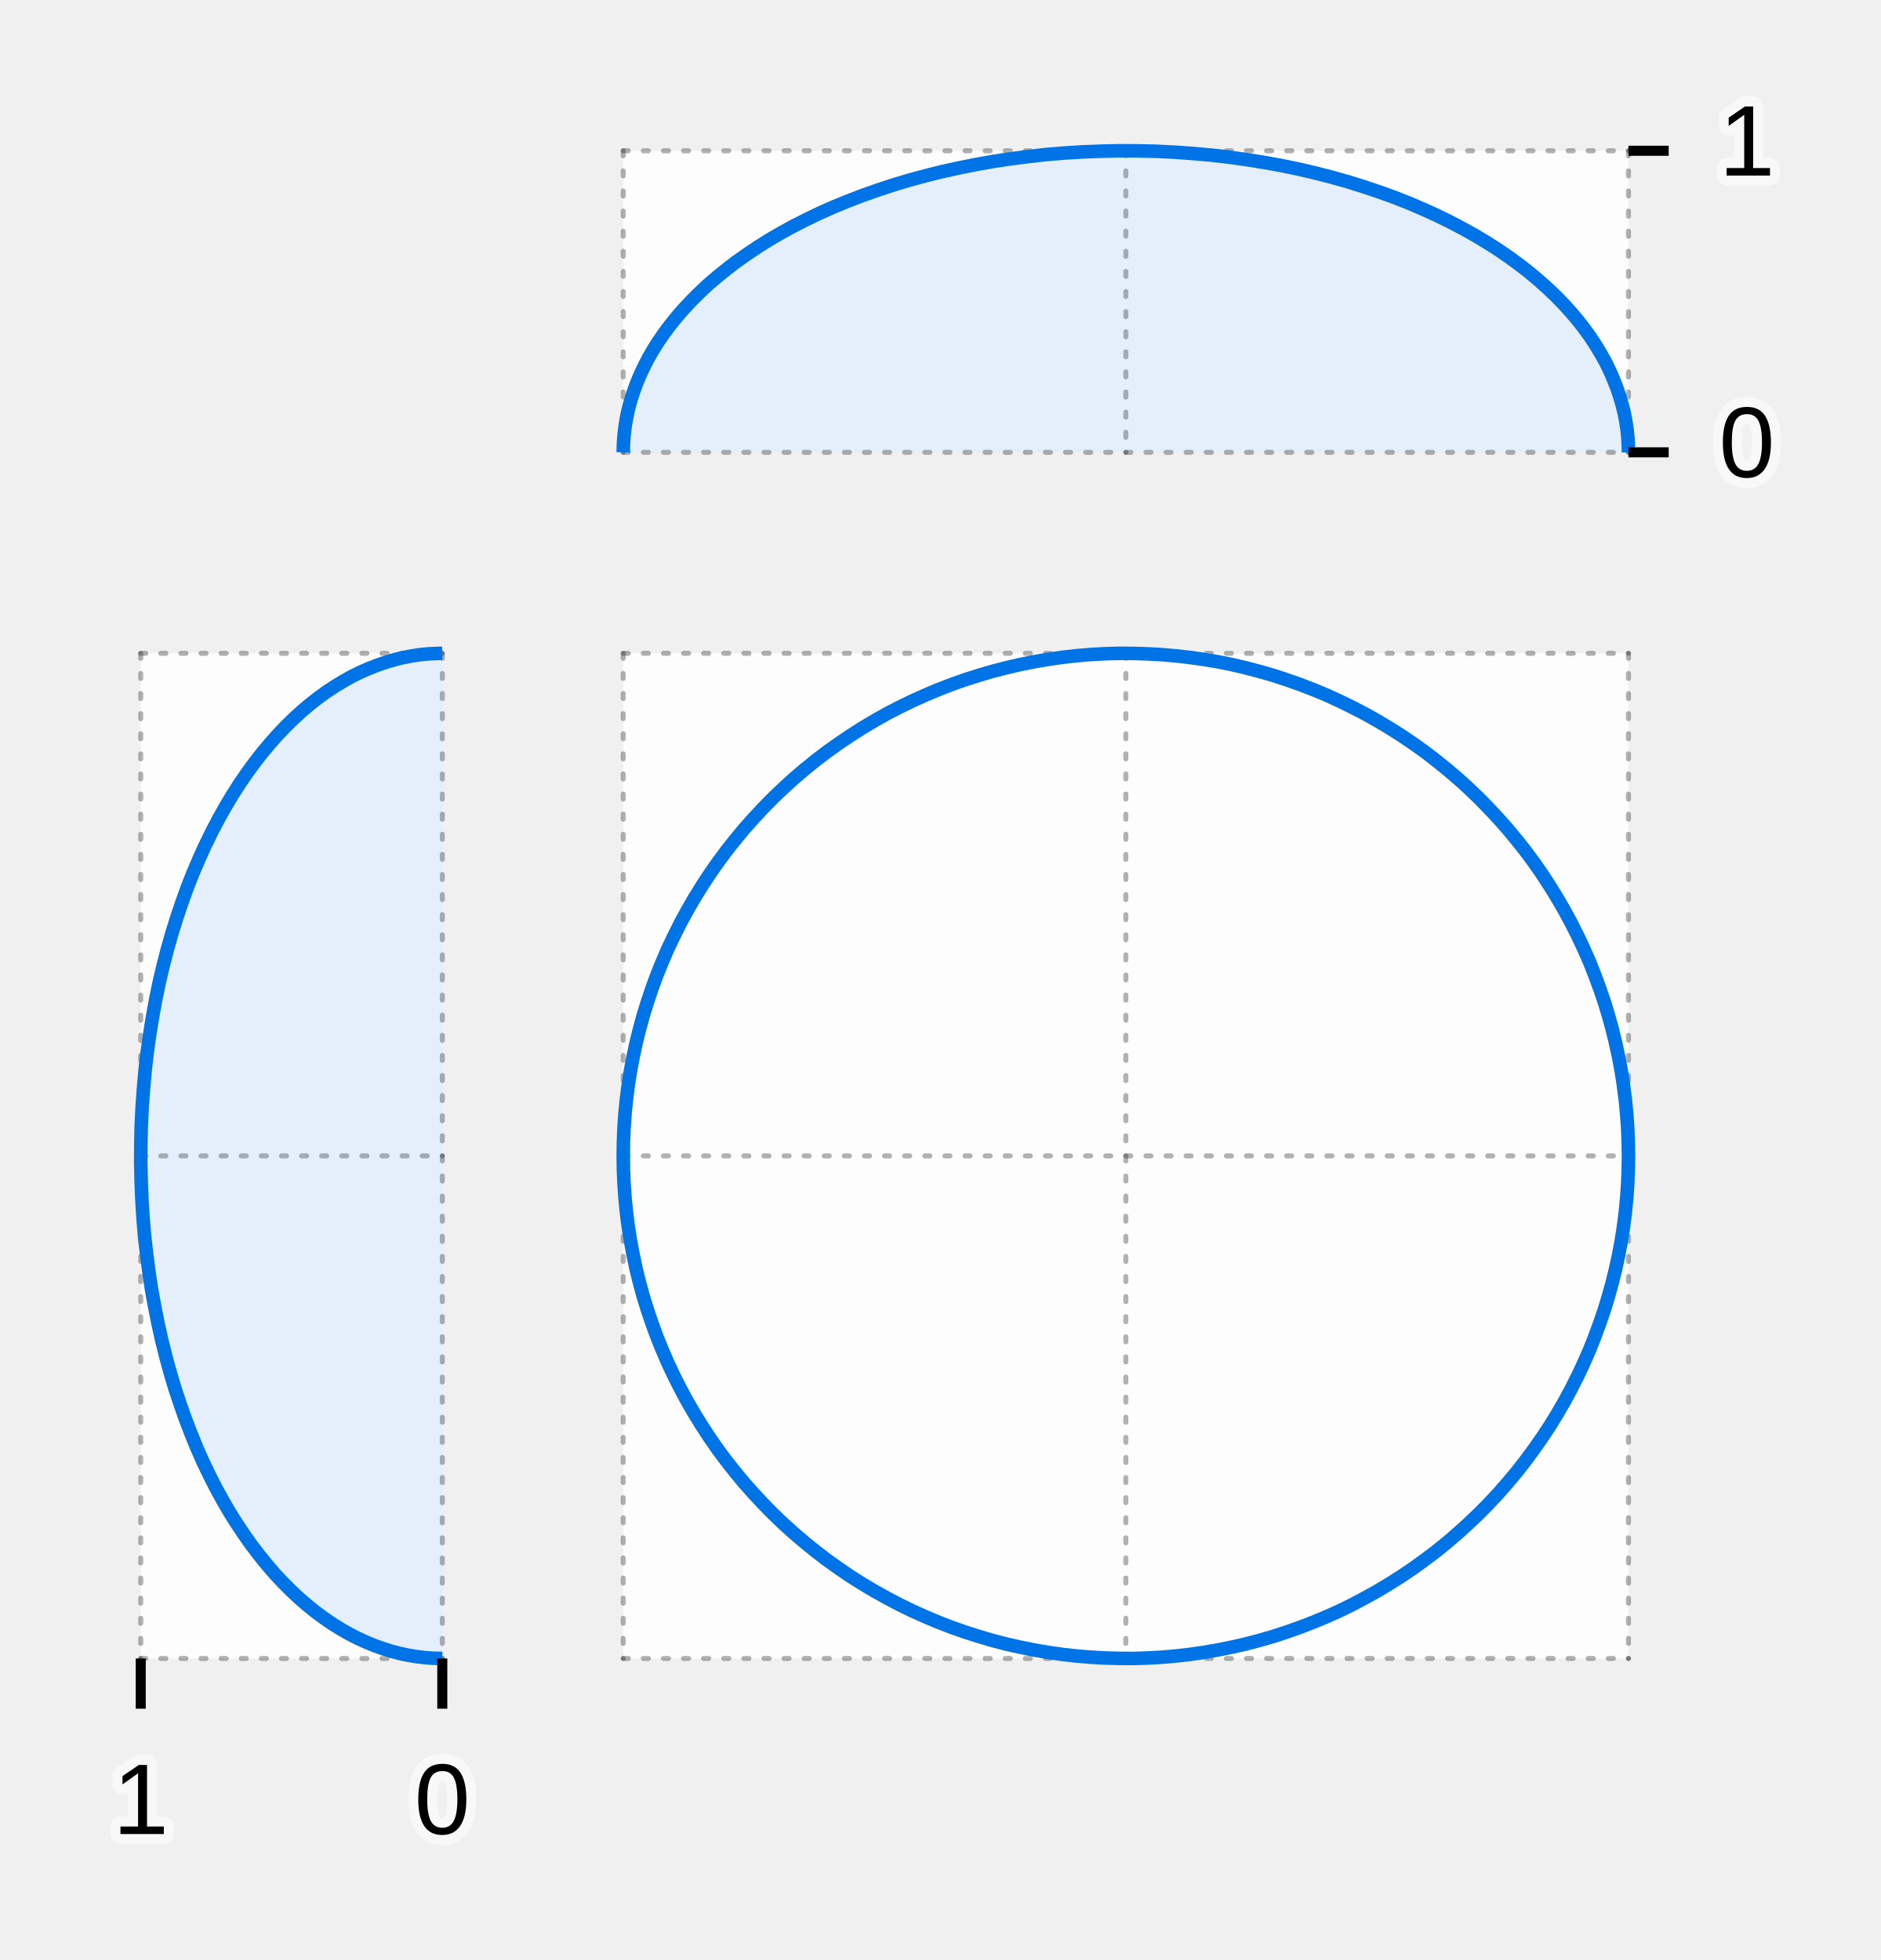
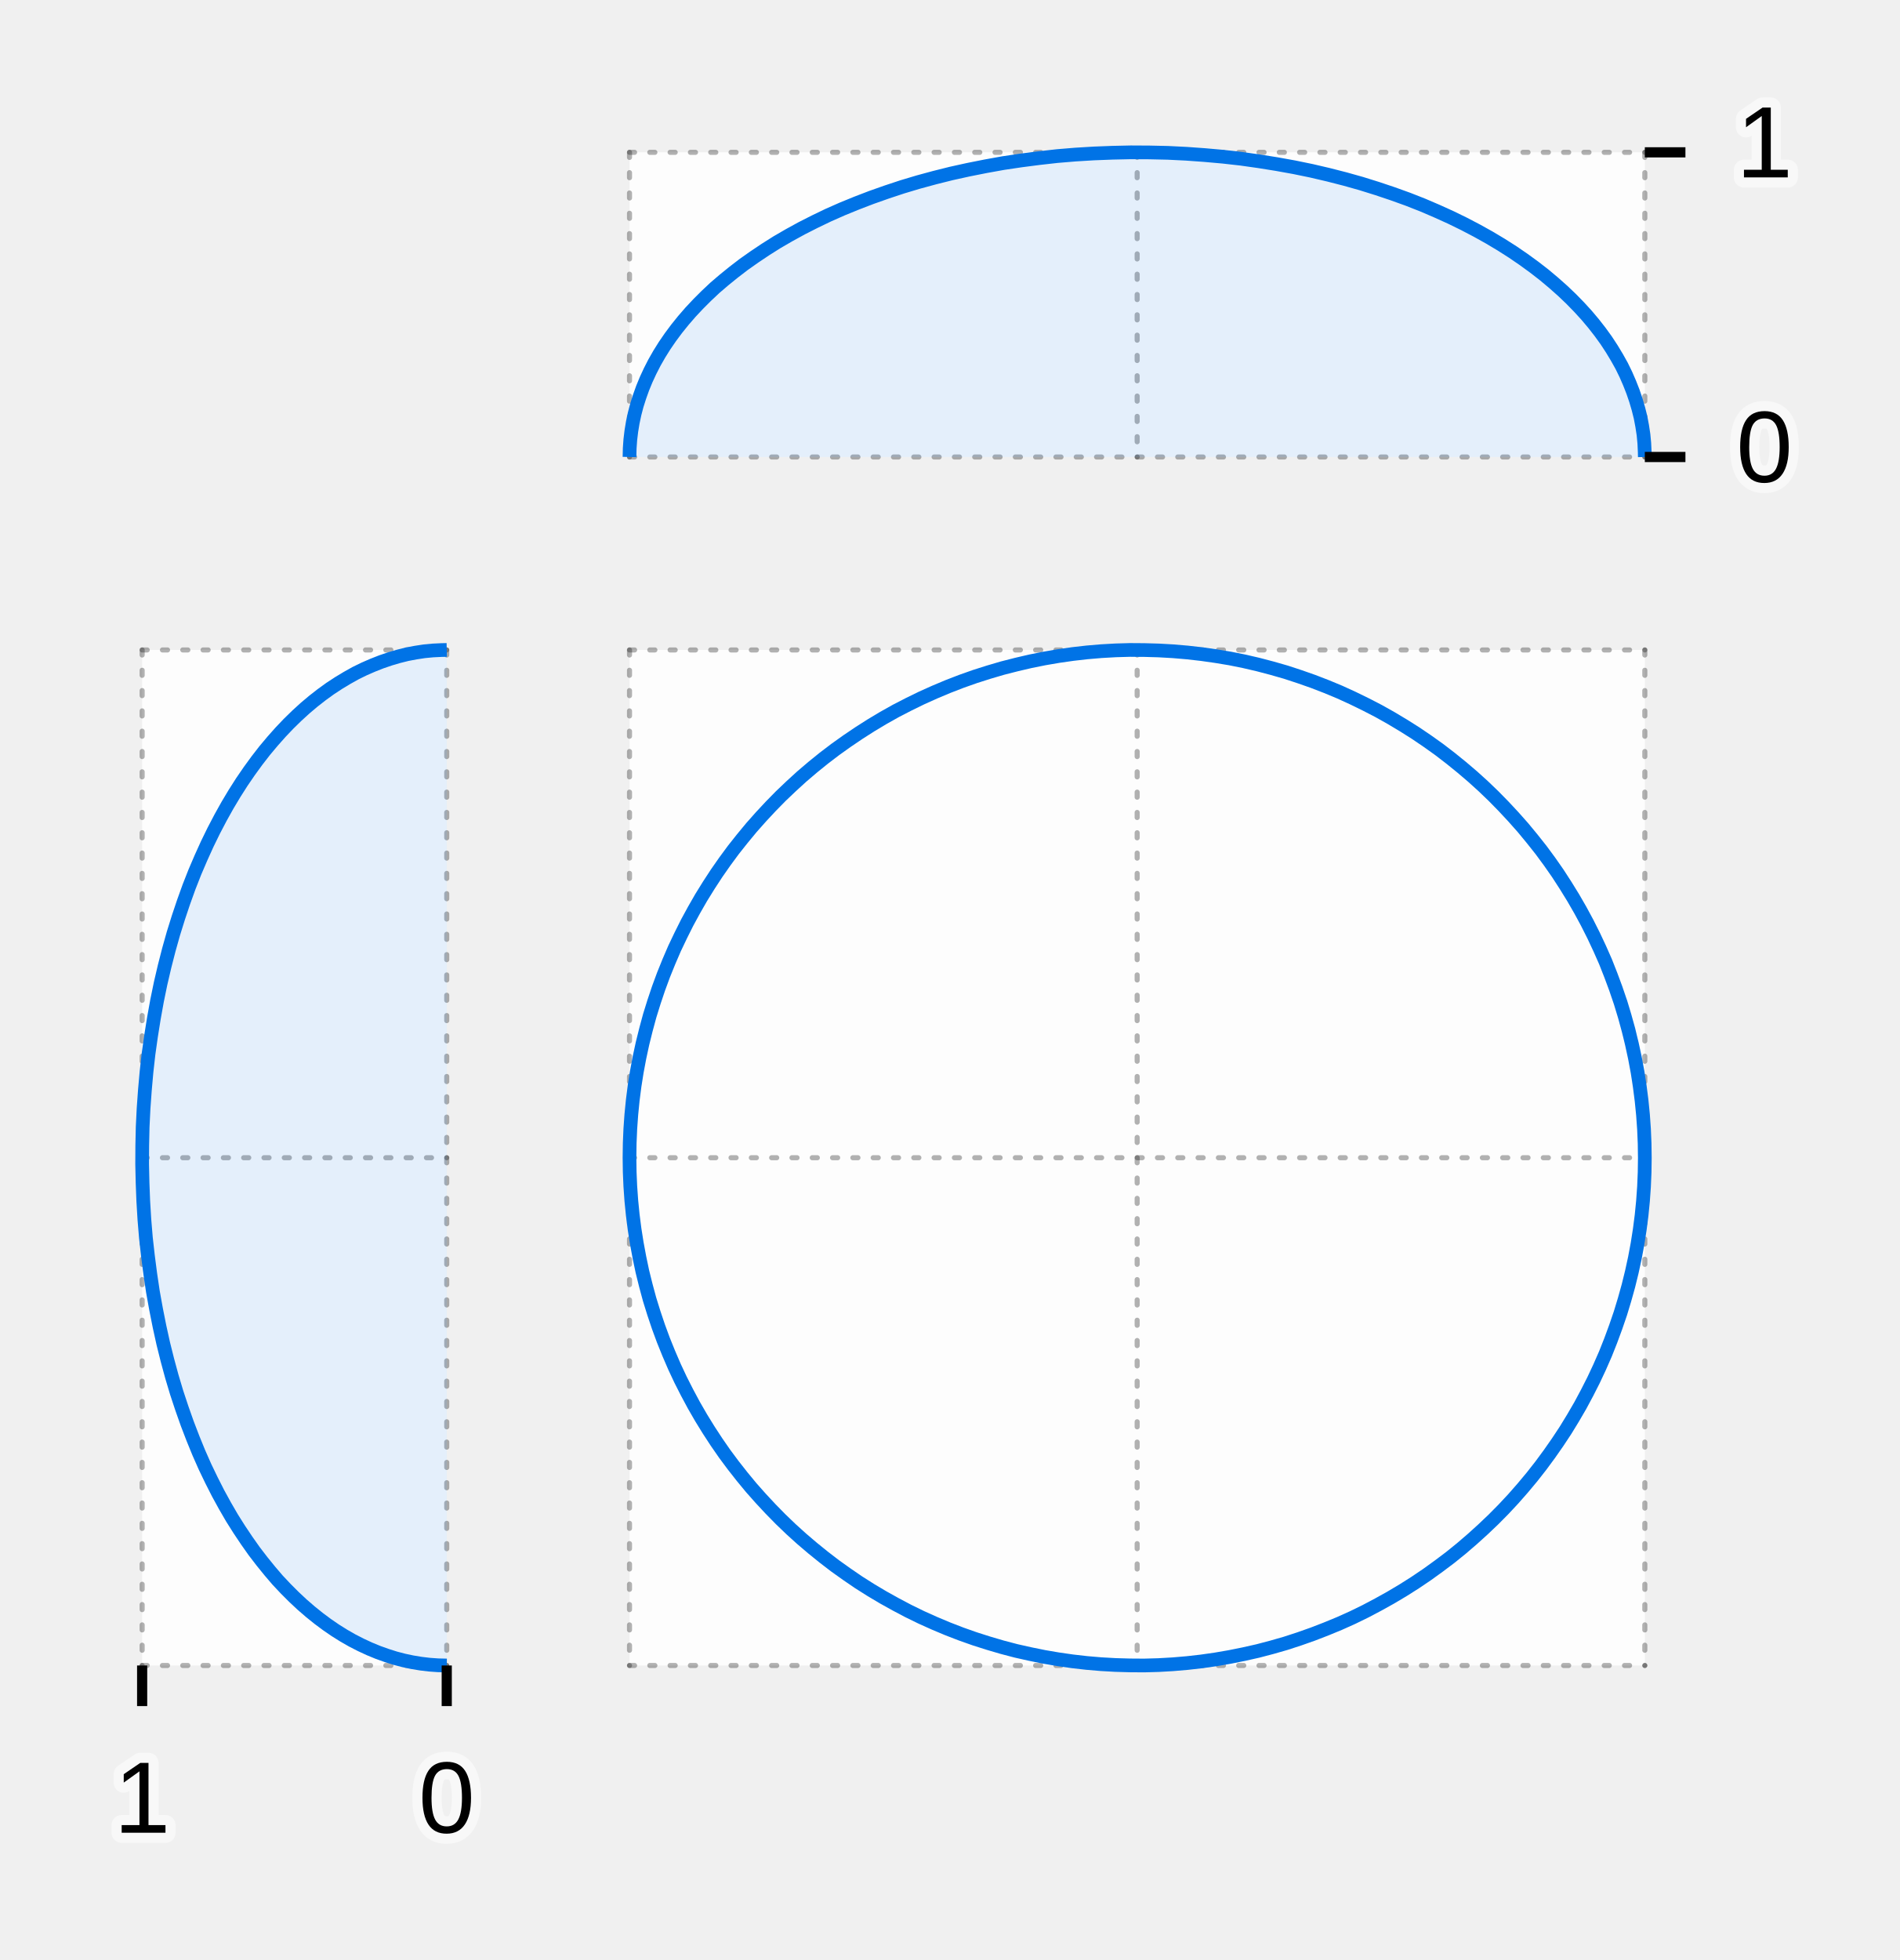
- <svg xmlns="http://www.w3.org/2000/svg" version="1.1" class="svg-plot" width="187.1pt" height="195pt" viewBox="-10 -10 187.1 195" preserveAspectRatio="xMidYMid">
-   <rect x="0" y="0" width="167.1" height="175" class="svg-plot-bg" />
-   <g transform="translate(52 55)">
+ <svg xmlns="http://www.w3.org/2000/svg" version="1.1" class="svg-plot" width="187.1pt" height="193pt" viewBox="-10 -10 187.1 193" preserveAspectRatio="xMidYMid">
+   <rect x="0" y="0" width="167.1" height="173" class="svg-plot-bg" />
+   <g transform="translate(52 54)">
    <rect x="0" y="0" width="100" height="100" class="svg-plot-axis" />
    <line x1="0" x2="0" y1="0" y2="100" class="svg-plot-minor" />
    <line x1="50" x2="50" y1="0" y2="100" class="svg-plot-minor" />
    <line x1="100" x2="100" y1="0" y2="100" class="svg-plot-minor" />
    <line x1="0" x2="100" y1="100" y2="100" class="svg-plot-minor" />
    <line x1="0" x2="100" y1="50" y2="50" class="svg-plot-minor" />
    <line x1="0" x2="100" y1="0" y2="0" class="svg-plot-minor" />
    <clipPath id="clip0">
      <rect x="-0.75" y="-0.75" width="101.5" height="101.5" />
    </clipPath>
    <g clip-path="url(#clip0)">
      <path class="svg-plot-line svg-plot-s0 svg-plot-d0" d="M 100 50 99.98 48.59 99.92 47.17 99.82 45.76 99.68 44.35 99.5 42.95 99.28 41.55 99.02 40.16 98.72 38.78 98.39 37.4 98.01 36.04 97.6 34.69 97.14 33.34 96.65 32.02 96.13 30.7 95.56 29.41 94.96 28.13 94.32 26.86 93.65 25.62 92.94 24.39 92.2 23.19 91.43 22 90.62 20.84 89.78 19.7 88.9 18.59 88 17.5 87.06 16.44 86.1 15.41 85.11 14.4 84.09 13.42 83.04 12.47 81.96 11.55 80.86 10.66 79.74 9.8 78.59 8.98 77.41 8.18 76.22 7.43 75 6.7 73.77 6.01 72.51 5.36 71.24 4.74 69.95 4.15 68.65 3.61 67.33 3.1 65.99 2.63 64.65 2.19 63.29 1.8 61.92 1.44 60.54 1.12 59.15 0.84 57.76 0.61 56.36 0.41 54.95 0.25 53.54 0.13 52.13 0.05 50.71 0.01 49.3 0 47.89 0.04 46.47 0.12 45.06 0.24 43.66 0.4 42.26 0.6 40.86 0.84 39.47 1.12 38.1 1.44 36.73 1.79 35.37 2.19 34.02 2.62 32.69 3.09 31.37 3.6 30.06 4.15 28.77 4.73 27.5 5.35 26.24 6 25.01 6.69 23.79 7.42 22.6 8.18 21.43 8.97 20.28 9.79 19.15 10.65 18.05 11.54 16.97 12.46 15.93 13.41 14.9 14.39 13.91 15.4 12.95 16.43 12.01 17.49 11.11 18.58 10.23 19.69 9.39 20.83 8.58 21.99 7.81 23.17 7.06 24.38 6.36 25.6 5.68 26.85 5.05 28.11 4.44 29.39 3.88 30.69 3.35 32 2.86 33.33 2.41 34.67 1.99 36.02 1.62 37.39 1.28 38.76 0.98 40.15 0.72 41.54 0.5 42.93 0.32 44.34 0.18 45.75 0.08 47.16 0.02 48.57 0 49.99 0.02 51.4 0.08 52.81 0.18 54.23 0.32 55.63 0.5 57.04 0.72 58.43 0.98 59.83 1.27 61.21 1.61 62.58 1.98 63.95 2.4 65.3 2.85 66.64 3.34 67.97 3.87 69.28 4.43 70.58 5.03 71.86 5.67 73.12 6.34 74.37 7.05 75.6 7.79 76.8 8.56 77.98 9.37 79.15 10.21 80.28 11.09 81.4 11.99 82.49 12.93 83.55 13.89 84.58 14.88 85.59 15.9 86.57 16.95 87.52 18.03 88.44 19.13 89.33 20.25 90.19 21.4 91.01 22.57 91.81 23.77 92.57 24.98 93.29 26.22 93.98 27.47 94.64 28.74 95.26 30.03 95.84 31.34 96.39 32.66 96.9 33.99 97.37 35.34 97.8 36.7 98.2 38.07 98.56 39.45 98.87 40.83 99.15 42.23 99.39 43.63 99.59 45.03 99.75 46.44 99.87 47.86 99.95 49.27 99.99 50.69 100 52.1 99.96 53.51 99.88 54.92 99.76 56.33 99.6 57.73 99.4 59.12 99.16 60.51 98.88 61.89 98.57 63.26 98.21 64.62 97.82 65.97 97.38 67.3 96.91 68.62 96.4 69.93 95.86 71.22 95.28 72.49 94.66 73.74 94 74.98 93.31 76.19 92.59 77.39 91.83 78.56 91.04 79.71 90.21 80.84 89.36 81.94 88.47 83.01 87.55 84.06 86.6 85.09 85.62 86.08 84.62 87.05 83.58 87.98 82.52 88.89 81.43 89.76 80.32 90.6 79.18 91.41 78.02 92.19 76.84 92.93 75.63 93.64 74.41 94.31 73.16 94.95 71.9 95.55 70.62 96.12 69.32 96.64 68.01 97.13 66.68 97.59 65.34 98 63.99 98.38 62.63 98.72 61.25 99.02 59.87 99.28 58.48 99.5 57.08 99.68 55.68 99.82 54.27 99.92 52.86 99.98 51.44 100 50.03 99.98 48.61 99.92 47.2 99.82 45.79 99.68 44.38 99.5 42.98 99.29 41.58 99.03 40.19 98.73 38.8 98.39 37.43 98.02 36.07 97.61 34.71 97.55 34.55" />
    </g>
  </g>
  <g transform="translate(52 5)">
    <rect x="0" y="0" width="100" height="30" class="svg-plot-axis" />
    <line x1="0" x2="0" y1="0" y2="30" class="svg-plot-minor" />
    <line x1="50" x2="50" y1="0" y2="30" class="svg-plot-minor" />
    <line x1="100" x2="100" y1="0" y2="30" class="svg-plot-minor" />
    <line x1="0" x2="100" y1="30" y2="30" class="svg-plot-minor" />
    <line x1="0" x2="100" y1="0" y2="0" class="svg-plot-minor" />
    <clipPath id="clip1">
      <rect x="-0.75" y="-0.75" width="101.5" height="31.5" />
    </clipPath>
    <g clip-path="url(#clip1)">
      <path class="svg-plot-fill svg-plot-f0 svg-plot-h0" d="M 0 30 0.02 29.15 0.08 28.3 0.18 27.46 0.32 26.61 0.5 25.76 0.72 24.92 0.99 24.07 1.29 23.23 1.64 22.38 2.03 21.54 2.46 20.7 2.94 19.86 3.46 19.03 4.03 18.2 4.64 17.38 5.3 16.56 6.01 15.74 6.76 14.94 7.56 14.14 8.41 13.34 9.31 12.57 10.26 11.8 11.25 11.04 12.3 10.3 13.39 9.57 14.53 8.85 15.72 8.16 16.96 7.48 18.24 6.83 19.57 6.19 20.95 5.58 22.37 5 23.83 4.44 25.33 3.91 26.87 3.4 28.44 2.93 30.06 2.49 31.7 2.08 33.38 1.71 35.09 1.37 36.81 1.06 38.56 0.8 40.34 0.57 42.12 0.37 43.93 0.22 45.74 0.11 47.56 0.04 49.38 0 51.2 0.01 53.02 0.05 54.84 0.14 56.65 0.27 58.45 0.43 60.23 0.63 62 0.88 63.75 1.16 65.47 1.47 67.17 1.82 68.84 2.21 70.48 2.63 72.08 3.08 73.65 3.57 75.17 4.08 76.67 4.62 78.12 5.19 79.52 5.79 80.89 6.41 82.2 7.05 83.48 7.72 84.7 8.4 85.87 9.1 87 9.82 88.08 10.56 89.11 11.31 90.09 12.07 91.02 12.85 91.91 13.64 92.74 14.43 93.53 15.24 94.27 16.05 94.96 16.87 95.6 17.69 96.2 18.52 96.75 19.36 97.25 20.19 97.72 21.03 98.13 21.87 98.5 22.72 98.83 23.56 99.12 24.41 99.37 25.26 99.58 26.1 99.74 26.95 99.87 27.8 99.95 28.65 99.99 29.5 100 30 0 30" />
      <path class="svg-plot-line svg-plot-s0 svg-plot-d0" d="M 0 30 0.02 29.15 0.08 28.3 0.18 27.46 0.32 26.61 0.5 25.76 0.72 24.92 0.99 24.07 1.29 23.23 1.64 22.38 2.03 21.54 2.46 20.7 2.94 19.86 3.46 19.03 4.03 18.2 4.64 17.38 5.3 16.56 6.01 15.74 6.76 14.94 7.56 14.14 8.41 13.34 9.31 12.57 10.26 11.8 11.25 11.04 12.3 10.3 13.39 9.57 14.53 8.85 15.72 8.16 16.96 7.48 18.24 6.83 19.57 6.19 20.95 5.58 22.37 5 23.83 4.44 25.33 3.91 26.87 3.4 28.44 2.93 30.06 2.49 31.7 2.08 33.38 1.71 35.09 1.37 36.81 1.06 38.56 0.8 40.34 0.57 42.12 0.37 43.93 0.22 45.74 0.11 47.56 0.04 49.38 0 51.2 0.01 53.02 0.05 54.84 0.14 56.65 0.27 58.45 0.43 60.23 0.63 62 0.88 63.75 1.16 65.47 1.47 67.17 1.82 68.84 2.21 70.48 2.63 72.08 3.08 73.65 3.57 75.17 4.08 76.67 4.62 78.12 5.19 79.52 5.79 80.89 6.41 82.2 7.05 83.48 7.72 84.7 8.4 85.87 9.1 87 9.82 88.08 10.56 89.11 11.31 90.09 12.07 91.02 12.85 91.91 13.64 92.74 14.43 93.53 15.24 94.27 16.05 94.96 16.87 95.6 17.69 96.2 18.52 96.75 19.36 97.25 20.19 97.72 21.03 98.13 21.87 98.5 22.72 98.83 23.56 99.12 24.41 99.37 25.26 99.58 26.1 99.74 26.95 99.87 27.8 99.95 28.65 99.99 29.5 100 30" />
    </g>
  </g>
-   <g transform="translate(4 55)">
+   <g transform="translate(4 54)">
    <rect x="0" y="0" width="30" height="100" class="svg-plot-axis" />
    <line x1="30" x2="30" y1="0" y2="100" class="svg-plot-minor" />
    <line x1="0" x2="0" y1="0" y2="100" class="svg-plot-minor" />
    <line x1="0" x2="30" y1="100" y2="100" class="svg-plot-minor" />
    <line x1="0" x2="30" y1="50" y2="50" class="svg-plot-minor" />
    <line x1="0" x2="30" y1="0" y2="0" class="svg-plot-minor" />
    <clipPath id="clip2">
      <rect x="-0.75" y="-0.75" width="31.5" height="101.5" />
    </clipPath>
    <g clip-path="url(#clip2)">
      <path class="svg-plot-fill svg-plot-f0 svg-plot-h0" d="M 30 100 29.15 99.98 28.3 99.92 27.46 99.82 26.61 99.68 25.76 99.5 24.92 99.28 24.07 99.01 23.23 98.71 22.38 98.36 21.54 97.97 20.7 97.54 19.86 97.06 19.03 96.54 18.2 95.97 17.38 95.36 16.56 94.7 15.74 93.99 14.94 93.24 14.14 92.44 13.34 91.59 12.57 90.69 11.8 89.74 11.04 88.75 10.3 87.7 9.57 86.61 8.85 85.47 8.16 84.28 7.48 83.04 6.83 81.76 6.19 80.43 5.58 79.05 5 77.63 4.44 76.17 3.91 74.67 3.4 73.13 2.93 71.56 2.49 69.94 2.08 68.3 1.71 66.62 1.37 64.91 1.06 63.19 0.8 61.44 0.57 59.66 0.37 57.88 0.22 56.07 0.11 54.26 0.04 52.44 0 50.62 0.01 48.8 0.05 46.98 0.14 45.16 0.27 43.35 0.43 41.55 0.63 39.77 0.88 38 1.16 36.25 1.47 34.53 1.82 32.83 2.21 31.16 2.63 29.52 3.08 27.92 3.57 26.35 4.08 24.83 4.62 23.33 5.19 21.88 5.79 20.48 6.41 19.11 7.05 17.8 7.72 16.52 8.4 15.3 9.1 14.13 9.82 13 10.56 11.92 11.31 10.89 12.07 9.91 12.85 8.98 13.64 8.09 14.43 7.26 15.24 6.47 16.05 5.73 16.87 5.04 17.69 4.4 18.52 3.8 19.36 3.25 20.19 2.75 21.03 2.28 21.87 1.87 22.72 1.5 23.56 1.17 24.41 0.88 25.26 0.63 26.1 0.42 26.95 0.26 27.8 0.13 28.65 0.05 29.5 0.01 30 0 30 100" />
      <path class="svg-plot-line svg-plot-s0 svg-plot-d0" d="M 30 100 29.15 99.98 28.3 99.92 27.46 99.82 26.61 99.68 25.76 99.5 24.92 99.28 24.07 99.01 23.23 98.71 22.38 98.36 21.54 97.97 20.7 97.54 19.86 97.06 19.03 96.54 18.2 95.97 17.38 95.36 16.56 94.7 15.74 93.99 14.94 93.24 14.14 92.44 13.34 91.59 12.57 90.69 11.8 89.74 11.04 88.75 10.3 87.7 9.57 86.61 8.85 85.47 8.16 84.28 7.48 83.04 6.83 81.76 6.19 80.43 5.58 79.05 5 77.63 4.44 76.17 3.91 74.67 3.4 73.13 2.93 71.56 2.49 69.94 2.08 68.3 1.71 66.62 1.37 64.91 1.06 63.19 0.8 61.44 0.57 59.66 0.37 57.88 0.22 56.07 0.11 54.26 0.04 52.44 0 50.62 0.01 48.8 0.05 46.98 0.14 45.16 0.27 43.35 0.43 41.55 0.63 39.77 0.88 38 1.16 36.25 1.47 34.53 1.82 32.83 2.21 31.16 2.63 29.52 3.08 27.92 3.57 26.35 4.08 24.83 4.62 23.33 5.19 21.88 5.79 20.48 6.41 19.11 7.05 17.8 7.72 16.52 8.4 15.3 9.1 14.13 9.82 13 10.56 11.92 11.31 10.89 12.07 9.91 12.85 8.98 13.64 8.09 14.43 7.26 15.24 6.47 16.05 5.73 16.87 5.04 17.69 4.4 18.52 3.8 19.36 3.25 20.19 2.75 21.03 2.28 21.87 1.87 22.72 1.5 23.56 1.17 24.41 0.88 25.26 0.63 26.1 0.42 26.95 0.26 27.8 0.13 28.65 0.05 29.5 0.01 30 0" />
    </g>
  </g>
-   <g transform="translate(52 55)">
+   <g transform="translate(52 54)">
    <g />
  </g>
  <g transform="translate(52 5)">
    <g>
      <line x1="100" x2="104" y1="30" y2="30" class="svg-plot-tick" />
      <line x1="100" x2="104" y1="0" y2="0" class="svg-plot-tick" />
      <text class="svg-plot-value" style="text-anchor:start" x="109" y="-1">1</text>
      <text class="svg-plot-value" style="text-anchor:start" x="109" y="29">0</text>
    </g>
  </g>
-   <g transform="translate(4 55)">
+   <g transform="translate(4 54)">
    <g>
-       <line x1="30" x2="30" y1="100" y2="105" class="svg-plot-tick" />
-       <line x1="0" x2="0" y1="100" y2="105" class="svg-plot-tick" />
-       <text class="svg-plot-value" x="0" y="114">1</text>
-       <text class="svg-plot-value" x="30" y="114">0</text>
+       <line x1="30" x2="30" y1="100" y2="104" class="svg-plot-tick" />
+       <line x1="0" x2="0" y1="100" y2="104" class="svg-plot-tick" />
+       <text class="svg-plot-value" x="0" y="113">1</text>
+       <text class="svg-plot-value" x="30" y="113">0</text>
    </g>
  </g>
  <defs>
    <g id="svg-plot-marker0" class="svg-plot-marker">
      <circle cx="0" cy="0" r="1" stroke="none" />
    </g>
    <g id="svg-plot-marker1" class="svg-plot-marker">
      <path d="M0 0.9 -0.9 0 0 -0.9 0.9 0Z" fill="#FFFA" stroke-linejoin="miter" stroke-width="0.6" />
    </g>
    <g id="svg-plot-marker2" class="svg-plot-marker">
      <rect x="-0.9" y="-0.9" width="1.8" height="1.8" stroke="none" />
    </g>
    <g id="svg-plot-marker3" class="svg-plot-marker">
      <circle cx="0" cy="0" fill="#FFFA" r="0.8" stroke-width="0.65" />
    </g>
    <g id="svg-plot-marker4" class="svg-plot-marker">
      <path stroke="none" d="M0 -1.25 1.25 0.9 -1.25 0.9Z" />
    </g>
    <mask id="svg-plot-hatch1">
-       <rect x="-248" y="-248" width="496" height="496" fill="url(#svg-plot-hatch1-pattern)" style="transform:rotate(-50deg)" />
+       <rect x="-245" y="-245" width="490" height="490" fill="url(#svg-plot-hatch1-pattern)" style="transform:rotate(-50deg)" />
    </mask>
    <pattern patternUnits="userSpaceOnUse" id="svg-plot-hatch1-pattern" class="svg-plot-hatch" x="0" y="0" width="10" height="3" stroke="#FFF" fill="none">
      <line x1="-1" x2="11" y1="1.5" y2="1.5" />
    </pattern>
    <mask id="svg-plot-hatch2">
-       <rect x="-248" y="-248" width="496" height="496" fill="url(#svg-plot-hatch2-pattern)" style="transform:rotate(30deg)" />
+       <rect x="-245" y="-245" width="490" height="490" fill="url(#svg-plot-hatch2-pattern)" style="transform:rotate(30deg)" />
    </mask>
    <pattern patternUnits="userSpaceOnUse" id="svg-plot-hatch2-pattern" class="svg-plot-hatch" x="0" y="0" width="10" height="2.4" stroke="#FFF" fill="none">
      <line x1="-1" x2="11" y1="1.2" y2="1.2" />
    </pattern>
    <mask id="svg-plot-hatch3">
-       <rect x="-248" y="-248" width="496" height="496" fill="url(#svg-plot-hatch3-pattern)" style="transform:rotate(8deg)" />
-       <rect x="-248" y="-248" width="496" height="496" fill="url(#svg-plot-hatch3-pattern)" style="transform:rotate(93deg)" />
+       <rect x="-245" y="-245" width="490" height="490" fill="url(#svg-plot-hatch3-pattern)" style="transform:rotate(8deg)" />
+       <rect x="-245" y="-245" width="490" height="490" fill="url(#svg-plot-hatch3-pattern)" style="transform:rotate(93deg)" />
    </mask>
    <pattern patternUnits="userSpaceOnUse" id="svg-plot-hatch3-pattern" class="svg-plot-hatch" x="0" y="0" width="10" height="3" stroke="#FFF" fill="none">
      <line x1="-1" x2="11" y1="1.5" y2="1.5" />
    </pattern>
  </defs>
  <style>.svg-plot{stroke-linecap:butt;stroke-linejoin:round;}.svg-plot-bg{fill:none;stroke:none;}.svg-plot-axis{stroke:none;fill:#FFFFFFD9;}.svg-plot-legend{stroke:none;fill:#FFFFFFE4;}.svg-plot-line{stroke:blue;fill:none;stroke-width:1.5px;stroke-linejoin:round;}.svg-plot-fill{stroke:none;opacity:0.3;}.svg-plot-major{stroke:#000;stroke-width:1px;stroke-linecap:square;fill:none;}.svg-plot-minor{stroke:#0000004D;stroke-width:0.5px;stroke-dasharray:0.5 1.5;stroke-linecap:round;fill:none;}.svg-plot-tick{stroke:#000;fill:none;stroke-width:1px;stroke-linecap:butt;}.svg-plot-value,.svg-plot-label{font-family:Arial,sans-serif;fill:#000;stroke:#FFFFFF80;stroke-width:2px;paint-order:stroke fill;text-anchor:middle;dominant-baseline:central;alignment-baseline:baseline;}.svg-plot-label{font-size:12px;}.svg-plot-value{font-size:10px;}.svg-plot-hatch{stroke:#FFF;stroke-width:1px;}.svg-plot-marker{transform:scale(3.25);}.svg-plot-s{stroke:#000;}.svg-plot-f,.svg-plot-t{fill:#000;}.svg-plot-s0{stroke:#0073E6}.svg-plot-f0,.svg-plot-t0{fill:#0073E6}.svg-plot-s1{stroke:#CC0000}.svg-plot-f1,.svg-plot-t1{fill:#CC0000}.svg-plot-s2{stroke:#00B300}.svg-plot-f2,.svg-plot-t2{fill:#00B300}.svg-plot-s3{stroke:#806600}.svg-plot-f3,.svg-plot-t3{fill:#806600}.svg-plot-s4{stroke:#E69900}.svg-plot-f4,.svg-plot-t4{fill:#E69900}.svg-plot-s5{stroke:#CC00CC}.svg-plot-f5,.svg-plot-t5{fill:#CC00CC}.svg-plot-d0{stroke-width:1.35px}.svg-plot-d1{stroke-dasharray:1.8 1.8}.svg-plot-d2{stroke-dasharray:4.2 2.4}.svg-plot-d3{stroke-dasharray:7.5 6}.svg-plot-d4{stroke-dasharray:6 1.5 1.5 1.5 1.5 1.5}.svg-plot-d5{stroke-dasharray:15 4.5}.svg-plot-d6{stroke-dasharray:6 3 1.5 3}.svg-plot-h0{opacity:0.1}.svg-plot-h1{mask:url(#svg-plot-hatch1)}.svg-plot-h2{mask:url(#svg-plot-hatch2)}.svg-plot-h3{mask:url(#svg-plot-hatch3)}#svg-plot-hatch2-pattern{stroke-width:0.9px}#svg-plot-hatch3-pattern{stroke-width:0.7px}</style>
</svg>
